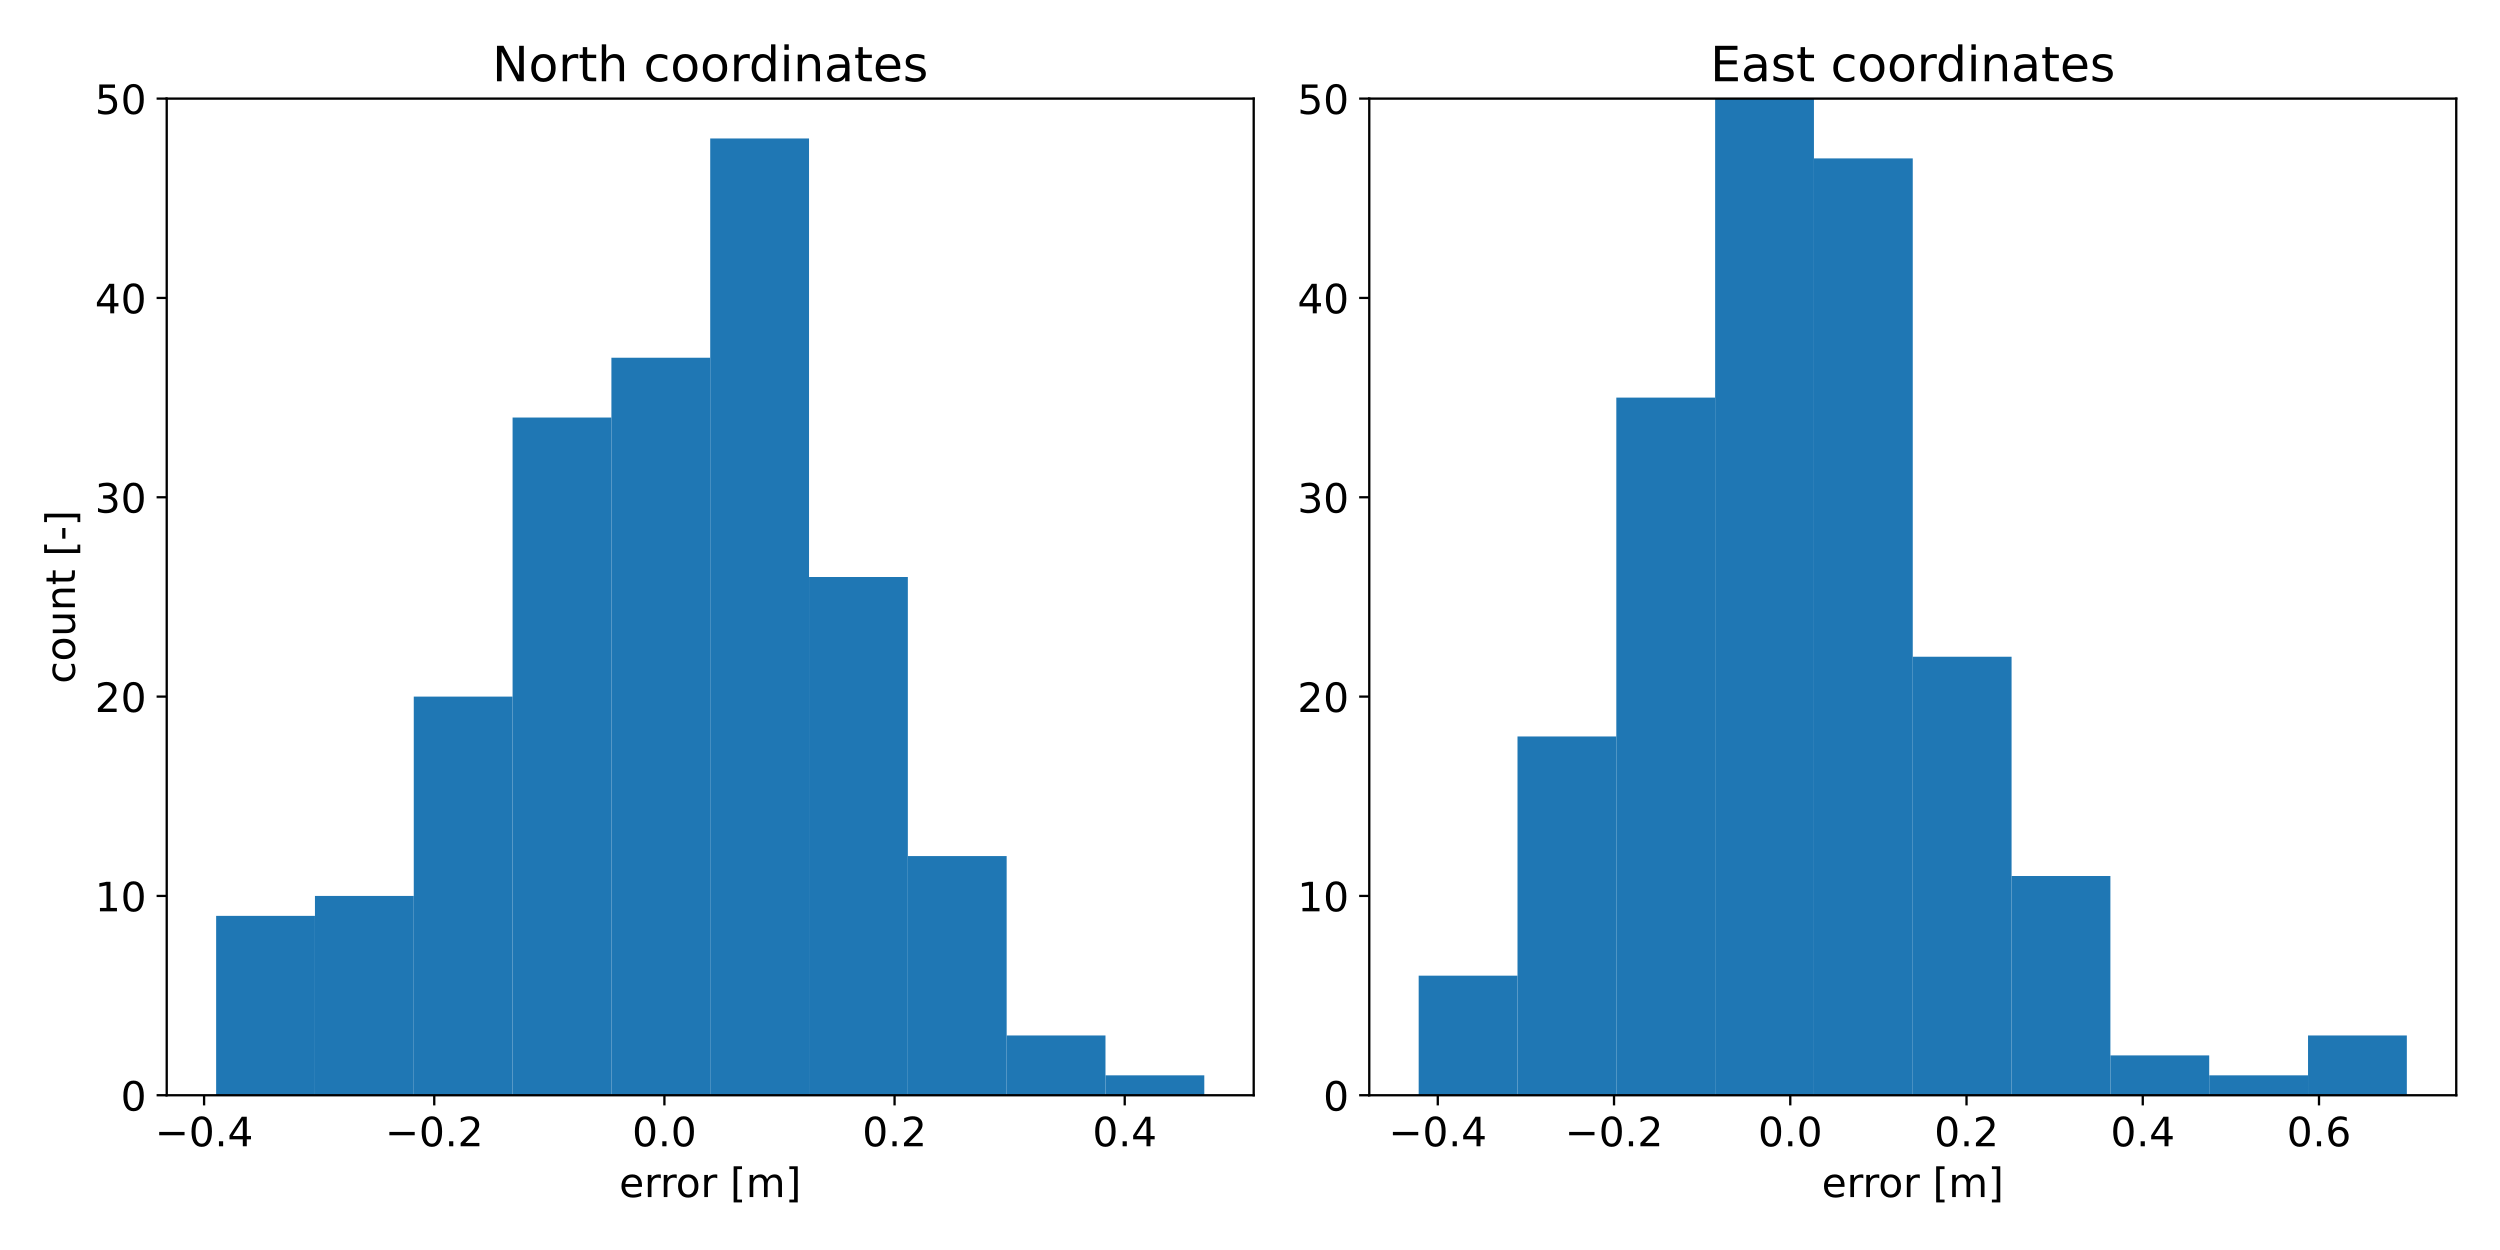
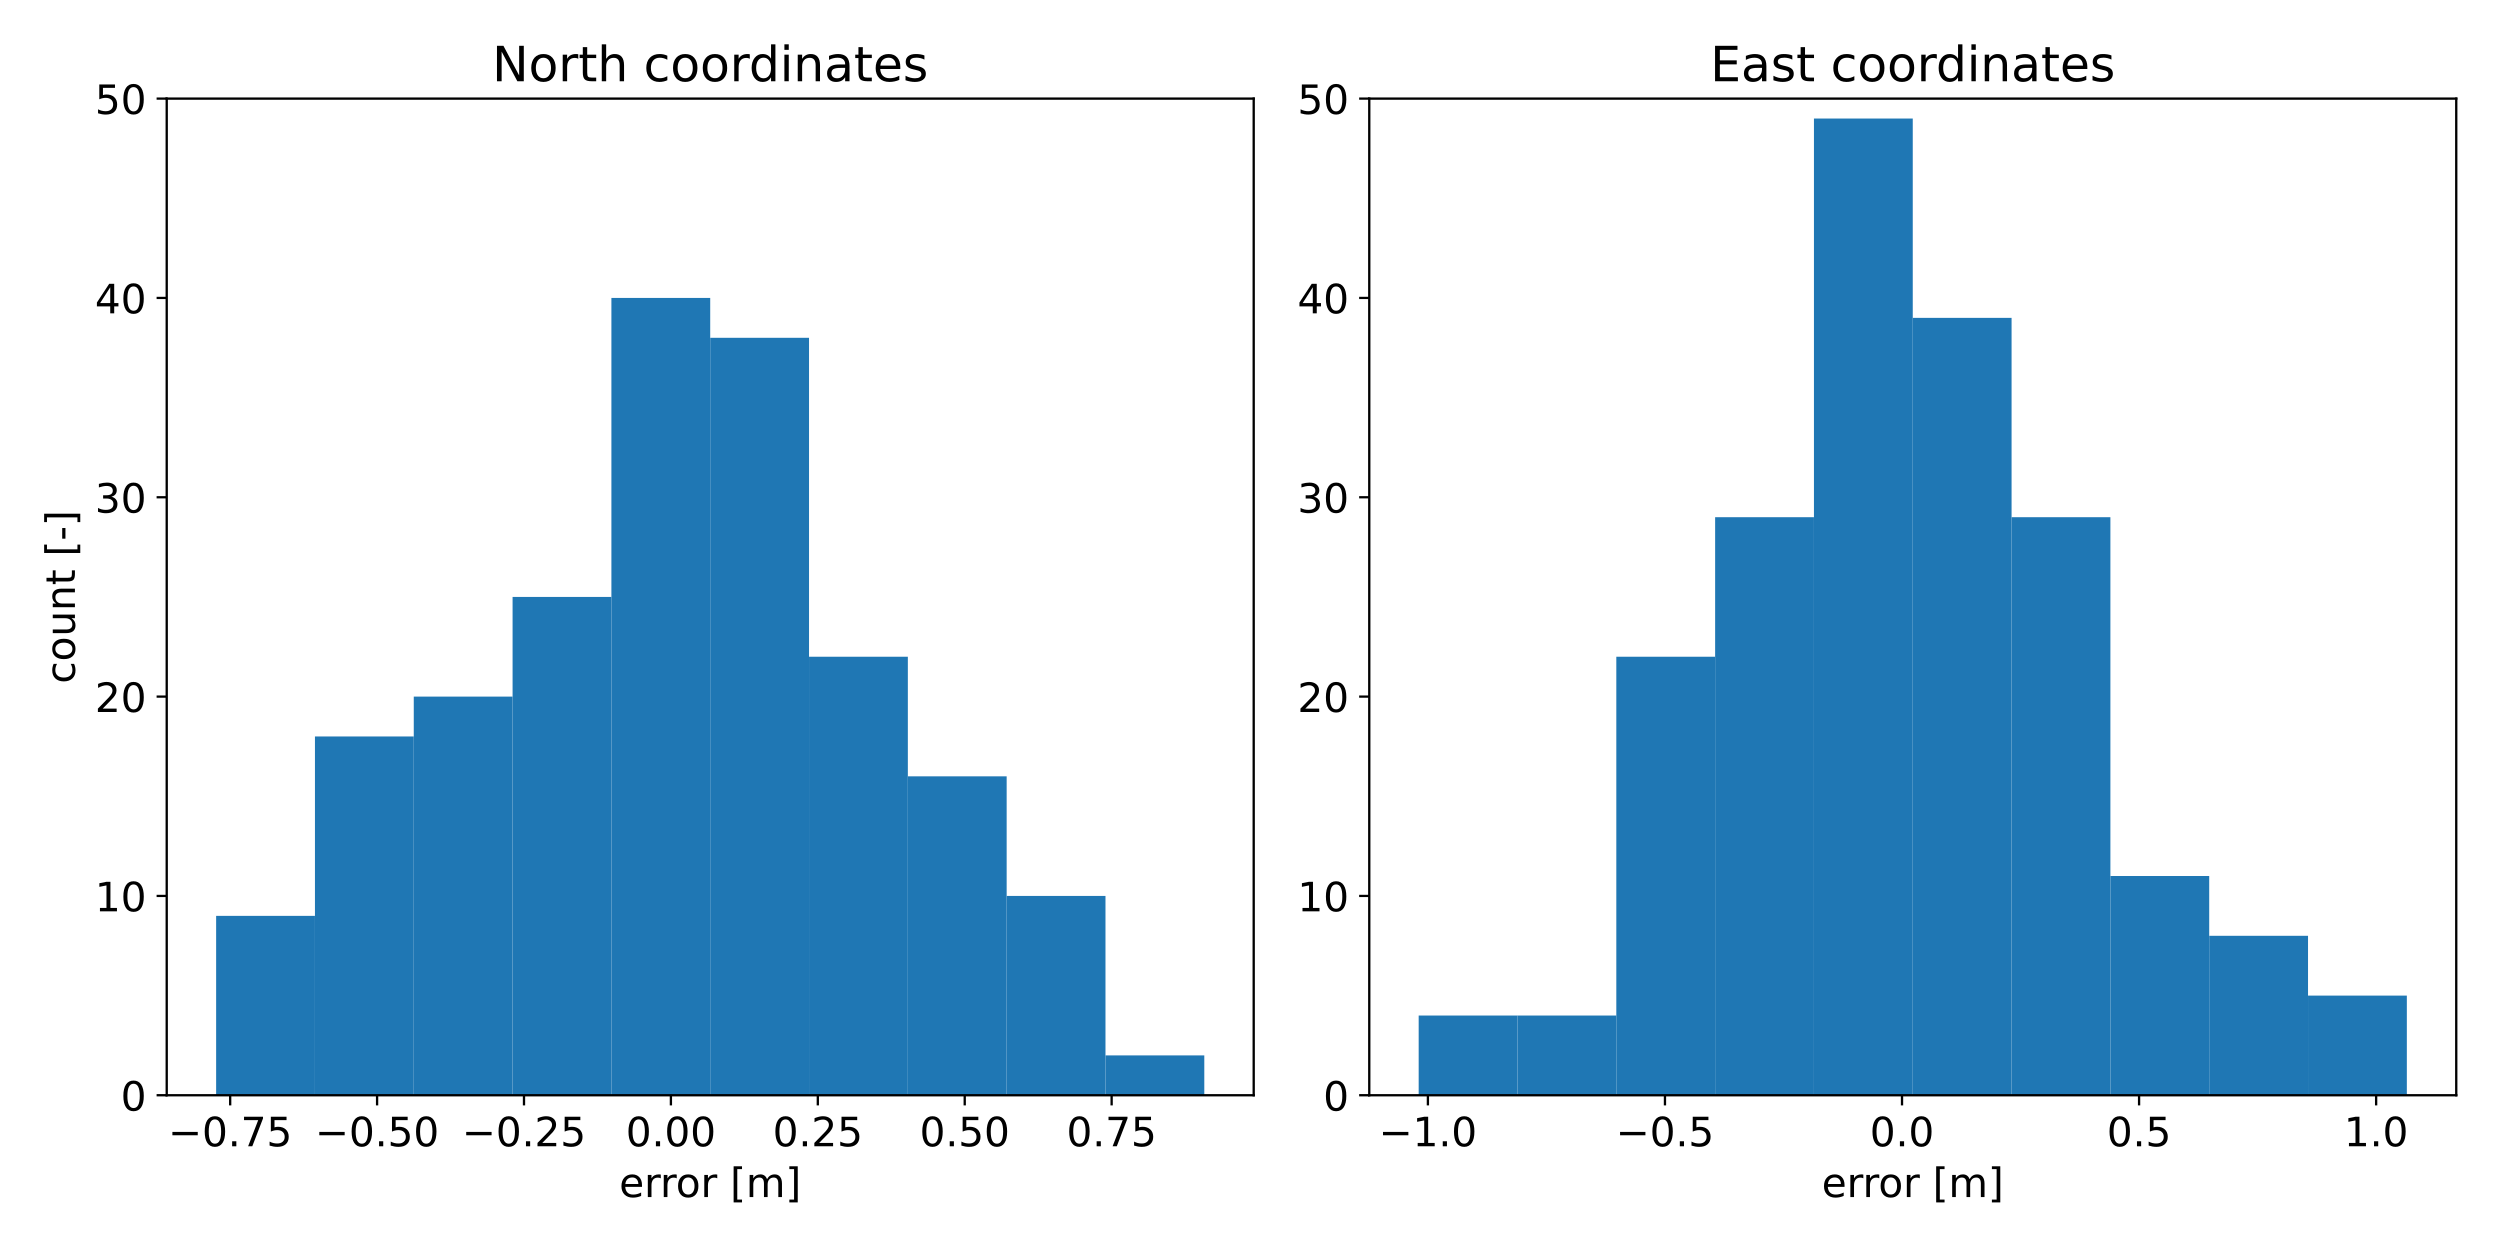
<svg xmlns="http://www.w3.org/2000/svg" xmlns:xlink="http://www.w3.org/1999/xlink" width="864pt" height="432pt" viewBox="0 0 864 432" version="1.1">
  <defs>
    <style type="text/css">*{stroke-linejoin: round; stroke-linecap: butt}</style>
  </defs>
  <g id="figure_1">
    <g id="patch_1">
      <path d="M 0 432  L 864 432  L 864 0  L 0 0  z " style="fill: #ffffff" />
    </g>
    <g id="axes_1">
      <g id="patch_2">
        <path d="M 57.62 378.52  L 433.28 378.52  L 433.28 34.08  L 57.62 34.08  z " style="fill: #ffffff" />
      </g>
      <g id="patch_3">
-         <path d="M 74.695 378.52  L 108.846 378.52  L 108.846 316.521  L 74.695 316.521  z " clip-path="url(#p08d4be225f)" style="fill: #1f77b4" />
+         <path d="M 74.695 378.52  L 108.846 378.52  L 108.846 316.521  L 74.695 316.521  z " clip-path="url(#p1fa84234ca)" style="fill: #1f77b4" />
      </g>
      <g id="patch_4">
-         <path d="M 108.846 378.52  L 142.997 378.52  L 142.997 309.632  L 108.846 309.632  z " clip-path="url(#p08d4be225f)" style="fill: #1f77b4" />
+         <path d="M 108.846 378.52  L 142.997 378.52  L 142.997 254.522  L 108.846 254.522  z " clip-path="url(#p1fa84234ca)" style="fill: #1f77b4" />
      </g>
      <g id="patch_5">
-         <path d="M 142.997 378.52  L 177.148 378.52  L 177.148 240.744  L 142.997 240.744  z " clip-path="url(#p08d4be225f)" style="fill: #1f77b4" />
+         <path d="M 142.997 378.52  L 177.148 378.52  L 177.148 240.744  L 142.997 240.744  z " clip-path="url(#p1fa84234ca)" style="fill: #1f77b4" />
      </g>
      <g id="patch_6">
-         <path d="M 177.148 378.52  L 211.299 378.52  L 211.299 144.301  L 177.148 144.301  z " clip-path="url(#p08d4be225f)" style="fill: #1f77b4" />
+         <path d="M 177.148 378.52  L 211.299 378.52  L 211.299 206.3  L 177.148 206.3  z " clip-path="url(#p1fa84234ca)" style="fill: #1f77b4" />
      </g>
      <g id="patch_7">
-         <path d="M 211.299 378.52  L 245.45 378.52  L 245.45 123.634  L 211.299 123.634  z " clip-path="url(#p08d4be225f)" style="fill: #1f77b4" />
+         <path d="M 211.299 378.52  L 245.45 378.52  L 245.45 102.968  L 211.299 102.968  z " clip-path="url(#p1fa84234ca)" style="fill: #1f77b4" />
      </g>
      <g id="patch_8">
-         <path d="M 245.45 378.52  L 279.601 378.52  L 279.601 47.858  L 245.45 47.858  z " clip-path="url(#p08d4be225f)" style="fill: #1f77b4" />
+         <path d="M 245.45 378.52  L 279.601 378.52  L 279.601 116.746  L 245.45 116.746  z " clip-path="url(#p1fa84234ca)" style="fill: #1f77b4" />
      </g>
      <g id="patch_9">
-         <path d="M 279.601 378.52  L 313.752 378.52  L 313.752 199.411  L 279.601 199.411  z " clip-path="url(#p08d4be225f)" style="fill: #1f77b4" />
+         <path d="M 279.601 378.52  L 313.752 378.52  L 313.752 226.966  L 279.601 226.966  z " clip-path="url(#p1fa84234ca)" style="fill: #1f77b4" />
      </g>
      <g id="patch_10">
-         <path d="M 313.752 378.52  L 347.903 378.52  L 347.903 295.854  L 313.752 295.854  z " clip-path="url(#p08d4be225f)" style="fill: #1f77b4" />
+         <path d="M 313.752 378.52  L 347.903 378.52  L 347.903 268.299  L 313.752 268.299  z " clip-path="url(#p1fa84234ca)" style="fill: #1f77b4" />
      </g>
      <g id="patch_11">
-         <path d="M 347.903 378.52  L 382.054 378.52  L 382.054 357.854  L 347.903 357.854  z " clip-path="url(#p08d4be225f)" style="fill: #1f77b4" />
+         <path d="M 347.903 378.52  L 382.054 378.52  L 382.054 309.632  L 347.903 309.632  z " clip-path="url(#p1fa84234ca)" style="fill: #1f77b4" />
      </g>
      <g id="patch_12">
-         <path d="M 382.054 378.52  L 416.205 378.52  L 416.205 371.631  L 382.054 371.631  z " clip-path="url(#p08d4be225f)" style="fill: #1f77b4" />
+         <path d="M 382.054 378.52  L 416.205 378.52  L 416.205 364.742  L 382.054 364.742  z " clip-path="url(#p1fa84234ca)" style="fill: #1f77b4" />
      </g>
      <g id="matplotlib.axis_1">
        <g id="xtick_1">
          <g id="line2d_1">
            <defs>
-               <path id="m70a1bba6d9" d="M 0 0  L 0 3.5  " style="stroke: #000000; stroke-width: 0.8" />
+               <path id="m1dfc6619f4" d="M 0 0  L 0 3.5  " style="stroke: #000000; stroke-width: 0.8" />
            </defs>
            <g>
-               <use xlink:href="#m70a1bba6d9" x="70.533" y="378.52" style="stroke: #000000; stroke-width: 0.8" />
+               <use xlink:href="#m1dfc6619f4" x="79.549" y="378.52" style="stroke: #000000; stroke-width: 0.8" />
            </g>
          </g>
          <g id="text_1">
-             <g transform="translate(53.53486 396.1578) scale(0.14 -0.14)">
+             <g transform="translate(58.0972 396.1578) scale(0.14 -0.14)">
              <defs>
                <path id="DejaVuSans-2212" d="M 678 2272  L 4684 2272  L 4684 1741  L 678 1741  L 678 2272  z " transform="scale(0.015625)" />
                <path id="DejaVuSans-30" d="M 2034 4250  Q 1547 4250 1301 3770  Q 1056 3291 1056 2328  Q 1056 1369 1301 889  Q 1547 409 2034 409  Q 2525 409 2770 889  Q 3016 1369 3016 2328  Q 3016 3291 2770 3770  Q 2525 4250 2034 4250  z M 2034 4750  Q 2819 4750 3233 4129  Q 3647 3509 3647 2328  Q 3647 1150 3233 529  Q 2819 -91 2034 -91  Q 1250 -91 836 529  Q 422 1150 422 2328  Q 422 3509 836 4129  Q 1250 4750 2034 4750  z " transform="scale(0.015625)" />
                <path id="DejaVuSans-2e" d="M 684 794  L 1344 794  L 1344 0  L 684 0  L 684 794  z " transform="scale(0.015625)" />
-                 <path id="DejaVuSans-34" d="M 2419 4116  L 825 1625  L 2419 1625  L 2419 4116  z M 2253 4666  L 3047 4666  L 3047 1625  L 3713 1625  L 3713 1100  L 3047 1100  L 3047 0  L 2419 0  L 2419 1100  L 313 1100  L 313 1709  L 2253 4666  z " transform="scale(0.015625)" />
+                 <path id="DejaVuSans-37" d="M 525 4666  L 3525 4666  L 3525 4397  L 1831 0  L 1172 0  L 2766 4134  L 525 4134  L 525 4666  z " transform="scale(0.015625)" />
+                 <path id="DejaVuSans-35" d="M 691 4666  L 3169 4666  L 3169 4134  L 1269 4134  L 1269 2991  Q 1406 3038 1543 3061  Q 1681 3084 1819 3084  Q 2600 3084 3056 2656  Q 3513 2228 3513 1497  Q 3513 744 3044 326  Q 2575 -91 1722 -91  Q 1428 -91 1123 -41  Q 819 9 494 109  L 494 744  Q 775 591 1075 516  Q 1375 441 1709 441  Q 2250 441 2565 725  Q 2881 1009 2881 1497  Q 2881 1984 2565 2268  Q 2250 2553 1709 2553  Q 1456 2553 1204 2497  Q 953 2441 691 2322  L 691 4666  z " transform="scale(0.015625)" />
              </defs>
              <use xlink:href="#DejaVuSans-2212" />
              <use xlink:href="#DejaVuSans-30" x="83.789" />
              <use xlink:href="#DejaVuSans-2e" x="147.412" />
-               <use xlink:href="#DejaVuSans-34" x="179.199" />
+               <use xlink:href="#DejaVuSans-37" x="179.199" />
+               <use xlink:href="#DejaVuSans-35" x="242.822" />
            </g>
          </g>
        </g>
        <g id="xtick_2">
          <g id="line2d_2">
            <g>
-               <use xlink:href="#m70a1bba6d9" x="150.076" y="378.52" style="stroke: #000000; stroke-width: 0.8" />
+               <use xlink:href="#m1dfc6619f4" x="130.321" y="378.52" style="stroke: #000000; stroke-width: 0.8" />
            </g>
          </g>
          <g id="text_2">
-             <g transform="translate(133.0781 396.1578) scale(0.14 -0.14)">
+             <g transform="translate(108.8692 396.1578) scale(0.14 -0.14)">
+               <use xlink:href="#DejaVuSans-2212" />
+               <use xlink:href="#DejaVuSans-30" x="83.789" />
+               <use xlink:href="#DejaVuSans-2e" x="147.412" />
+               <use xlink:href="#DejaVuSans-35" x="179.199" />
+               <use xlink:href="#DejaVuSans-30" x="242.822" />
+             </g>
+           </g>
+         </g>
+         <g id="xtick_3">
+           <g id="line2d_3">
+             <g>
+               <use xlink:href="#m1dfc6619f4" x="181.093" y="378.52" style="stroke: #000000; stroke-width: 0.8" />
+             </g>
+           </g>
+           <g id="text_3">
+             <g transform="translate(159.6413 396.1578) scale(0.14 -0.14)">
              <defs>
                <path id="DejaVuSans-32" d="M 1228 531  L 3431 531  L 3431 0  L 469 0  L 469 531  Q 828 903 1448 1529  Q 2069 2156 2228 2338  Q 2531 2678 2651 2914  Q 2772 3150 2772 3378  Q 2772 3750 2511 3984  Q 2250 4219 1831 4219  Q 1534 4219 1204 4116  Q 875 4013 500 3803  L 500 4441  Q 881 4594 1212 4672  Q 1544 4750 1819 4750  Q 2544 4750 2975 4387  Q 3406 4025 3406 3419  Q 3406 3131 3298 2873  Q 3191 2616 2906 2266  Q 2828 2175 2409 1742  Q 1991 1309 1228 531  z " transform="scale(0.015625)" />
              </defs>
              <use xlink:href="#DejaVuSans-2212" />
              <use xlink:href="#DejaVuSans-30" x="83.789" />
              <use xlink:href="#DejaVuSans-2e" x="147.412" />
              <use xlink:href="#DejaVuSans-32" x="179.199" />
-             </g>
-           </g>
-         </g>
-         <g id="xtick_3">
-           <g id="line2d_3">
-             <g>
-               <use xlink:href="#m70a1bba6d9" x="229.619" y="378.52" style="stroke: #000000; stroke-width: 0.8" />
-             </g>
-           </g>
-           <g id="text_3">
-             <g transform="translate(218.4871 396.1578) scale(0.14 -0.14)">
-               <use xlink:href="#DejaVuSans-30" />
-               <use xlink:href="#DejaVuSans-2e" x="63.623" />
-               <use xlink:href="#DejaVuSans-30" x="95.41" />
+               <use xlink:href="#DejaVuSans-35" x="242.822" />
            </g>
          </g>
        </g>
        <g id="xtick_4">
          <g id="line2d_4">
            <g>
-               <use xlink:href="#m70a1bba6d9" x="309.162" y="378.52" style="stroke: #000000; stroke-width: 0.8" />
+               <use xlink:href="#m1dfc6619f4" x="231.865" y="378.52" style="stroke: #000000; stroke-width: 0.8" />
            </g>
          </g>
          <g id="text_4">
-             <g transform="translate(298.0303 396.1578) scale(0.14 -0.14)">
-               <use xlink:href="#DejaVuSans-30" />
-               <use xlink:href="#DejaVuSans-2e" x="63.623" />
-               <use xlink:href="#DejaVuSans-32" x="95.41" />
+             <g transform="translate(216.2791 396.1578) scale(0.14 -0.14)">
+               <use xlink:href="#DejaVuSans-30" />
+               <use xlink:href="#DejaVuSans-2e" x="63.623" />
+               <use xlink:href="#DejaVuSans-30" x="95.41" />
+               <use xlink:href="#DejaVuSans-30" x="159.033" />
            </g>
          </g>
        </g>
        <g id="xtick_5">
          <g id="line2d_5">
            <g>
-               <use xlink:href="#m70a1bba6d9" x="388.706" y="378.52" style="stroke: #000000; stroke-width: 0.8" />
+               <use xlink:href="#m1dfc6619f4" x="282.637" y="378.52" style="stroke: #000000; stroke-width: 0.8" />
            </g>
          </g>
          <g id="text_5">
-             <g transform="translate(377.5735 396.1578) scale(0.14 -0.14)">
-               <use xlink:href="#DejaVuSans-30" />
-               <use xlink:href="#DejaVuSans-2e" x="63.623" />
-               <use xlink:href="#DejaVuSans-34" x="95.41" />
-             </g>
-           </g>
-         </g>
-         <g id="text_6">
+             <g transform="translate(267.0511 396.1578) scale(0.14 -0.14)">
+               <use xlink:href="#DejaVuSans-30" />
+               <use xlink:href="#DejaVuSans-2e" x="63.623" />
+               <use xlink:href="#DejaVuSans-32" x="95.41" />
+               <use xlink:href="#DejaVuSans-35" x="159.033" />
+             </g>
+           </g>
+         </g>
+         <g id="xtick_6">
+           <g id="line2d_6">
+             <g>
+               <use xlink:href="#m1dfc6619f4" x="333.409" y="378.52" style="stroke: #000000; stroke-width: 0.8" />
+             </g>
+           </g>
+           <g id="text_6">
+             <g transform="translate(317.8232 396.1578) scale(0.14 -0.14)">
+               <use xlink:href="#DejaVuSans-30" />
+               <use xlink:href="#DejaVuSans-2e" x="63.623" />
+               <use xlink:href="#DejaVuSans-35" x="95.41" />
+               <use xlink:href="#DejaVuSans-30" x="159.033" />
+             </g>
+           </g>
+         </g>
+         <g id="xtick_7">
+           <g id="line2d_7">
+             <g>
+               <use xlink:href="#m1dfc6619f4" x="384.181" y="378.52" style="stroke: #000000; stroke-width: 0.8" />
+             </g>
+           </g>
+           <g id="text_7">
+             <g transform="translate(368.5952 396.1578) scale(0.14 -0.14)">
+               <use xlink:href="#DejaVuSans-30" />
+               <use xlink:href="#DejaVuSans-2e" x="63.623" />
+               <use xlink:href="#DejaVuSans-37" x="95.41" />
+               <use xlink:href="#DejaVuSans-35" x="159.033" />
+             </g>
+           </g>
+         </g>
+         <g id="text_8">
          <g transform="translate(214.0014 413.7072) scale(0.14 -0.14)">
            <defs>
              <path id="DejaVuSans-65" d="M 3597 1894  L 3597 1613  L 953 1613  Q 991 1019 1311 708  Q 1631 397 2203 397  Q 2534 397 2845 478  Q 3156 559 3463 722  L 3463 178  Q 3153 47 2828 -22  Q 2503 -91 2169 -91  Q 1331 -91 842 396  Q 353 884 353 1716  Q 353 2575 817 3079  Q 1281 3584 2069 3584  Q 2775 3584 3186 3129  Q 3597 2675 3597 1894  z M 3022 2063  Q 3016 2534 2758 2815  Q 2500 3097 2075 3097  Q 1594 3097 1305 2825  Q 1016 2553 972 2059  L 3022 2063  z " transform="scale(0.015625)" />
              <path id="DejaVuSans-72" d="M 2631 2963  Q 2534 3019 2420 3045  Q 2306 3072 2169 3072  Q 1681 3072 1420 2755  Q 1159 2438 1159 1844  L 1159 0  L 581 0  L 581 3500  L 1159 3500  L 1159 2956  Q 1341 3275 1631 3429  Q 1922 3584 2338 3584  Q 2397 3584 2469 3576  Q 2541 3569 2628 3553  L 2631 2963  z " transform="scale(0.015625)" />
              <path id="DejaVuSans-6f" d="M 1959 3097  Q 1497 3097 1228 2736  Q 959 2375 959 1747  Q 959 1119 1226 758  Q 1494 397 1959 397  Q 2419 397 2687 759  Q 2956 1122 2956 1747  Q 2956 2369 2687 2733  Q 2419 3097 1959 3097  z M 1959 3584  Q 2709 3584 3137 3096  Q 3566 2609 3566 1747  Q 3566 888 3137 398  Q 2709 -91 1959 -91  Q 1206 -91 779 398  Q 353 888 353 1747  Q 353 2609 779 3096  Q 1206 3584 1959 3584  z " transform="scale(0.015625)" />
              <path id="DejaVuSans-20" transform="scale(0.015625)" />
              <path id="DejaVuSans-5b" d="M 550 4863  L 1875 4863  L 1875 4416  L 1125 4416  L 1125 -397  L 1875 -397  L 1875 -844  L 550 -844  L 550 4863  z " transform="scale(0.015625)" />
              <path id="DejaVuSans-6d" d="M 3328 2828  Q 3544 3216 3844 3400  Q 4144 3584 4550 3584  Q 5097 3584 5394 3201  Q 5691 2819 5691 2113  L 5691 0  L 5113 0  L 5113 2094  Q 5113 2597 4934 2840  Q 4756 3084 4391 3084  Q 3944 3084 3684 2787  Q 3425 2491 3425 1978  L 3425 0  L 2847 0  L 2847 2094  Q 2847 2600 2669 2842  Q 2491 3084 2119 3084  Q 1678 3084 1418 2786  Q 1159 2488 1159 1978  L 1159 0  L 581 0  L 581 3500  L 1159 3500  L 1159 2956  Q 1356 3278 1631 3431  Q 1906 3584 2284 3584  Q 2666 3584 2933 3390  Q 3200 3197 3328 2828  z " transform="scale(0.015625)" />
              <path id="DejaVuSans-5d" d="M 1947 4863  L 1947 -844  L 622 -844  L 622 -397  L 1369 -397  L 1369 4416  L 622 4416  L 622 4863  L 1947 4863  z " transform="scale(0.015625)" />
            </defs>
            <use xlink:href="#DejaVuSans-65" />
            <use xlink:href="#DejaVuSans-72" x="61.523" />
            <use xlink:href="#DejaVuSans-72" x="100.887" />
            <use xlink:href="#DejaVuSans-6f" x="139.75" />
            <use xlink:href="#DejaVuSans-72" x="200.932" />
            <use xlink:href="#DejaVuSans-20" x="242.045" />
            <use xlink:href="#DejaVuSans-5b" x="273.832" />
            <use xlink:href="#DejaVuSans-6d" x="312.846" />
            <use xlink:href="#DejaVuSans-5d" x="410.258" />
          </g>
        </g>
      </g>
      <g id="matplotlib.axis_2">
        <g id="ytick_1">
-           <g id="line2d_6">
+           <g id="line2d_8">
            <defs>
-               <path id="m6fa227dc9d" d="M 0 0  L -3.5 0  " style="stroke: #000000; stroke-width: 0.8" />
+               <path id="m271e6971ee" d="M 0 0  L -3.5 0  " style="stroke: #000000; stroke-width: 0.8" />
            </defs>
            <g>
-               <use xlink:href="#m6fa227dc9d" x="57.62" y="378.52" style="stroke: #000000; stroke-width: 0.8" />
-             </g>
-           </g>
-           <g id="text_7">
+               <use xlink:href="#m271e6971ee" x="57.62" y="378.52" style="stroke: #000000; stroke-width: 0.8" />
+             </g>
+           </g>
+           <g id="text_9">
            <g transform="translate(41.7125 383.8389) scale(0.14 -0.14)">
              <use xlink:href="#DejaVuSans-30" />
            </g>
          </g>
        </g>
        <g id="ytick_2">
-           <g id="line2d_7">
-             <g>
-               <use xlink:href="#m6fa227dc9d" x="57.62" y="309.632" style="stroke: #000000; stroke-width: 0.8" />
-             </g>
-           </g>
-           <g id="text_8">
+           <g id="line2d_9">
+             <g>
+               <use xlink:href="#m271e6971ee" x="57.62" y="309.632" style="stroke: #000000; stroke-width: 0.8" />
+             </g>
+           </g>
+           <g id="text_10">
            <g transform="translate(32.805 314.9509) scale(0.14 -0.14)">
              <defs>
                <path id="DejaVuSans-31" d="M 794 531  L 1825 531  L 1825 4091  L 703 3866  L 703 4441  L 1819 4666  L 2450 4666  L 2450 531  L 3481 531  L 3481 0  L 794 0  L 794 531  z " transform="scale(0.015625)" />
              </defs>
              <use xlink:href="#DejaVuSans-31" />
              <use xlink:href="#DejaVuSans-30" x="63.623" />
            </g>
          </g>
        </g>
        <g id="ytick_3">
-           <g id="line2d_8">
-             <g>
-               <use xlink:href="#m6fa227dc9d" x="57.62" y="240.744" style="stroke: #000000; stroke-width: 0.8" />
-             </g>
-           </g>
-           <g id="text_9">
+           <g id="line2d_10">
+             <g>
+               <use xlink:href="#m271e6971ee" x="57.62" y="240.744" style="stroke: #000000; stroke-width: 0.8" />
+             </g>
+           </g>
+           <g id="text_11">
            <g transform="translate(32.805 246.0629) scale(0.14 -0.14)">
              <use xlink:href="#DejaVuSans-32" />
              <use xlink:href="#DejaVuSans-30" x="63.623" />
            </g>
          </g>
        </g>
        <g id="ytick_4">
-           <g id="line2d_9">
-             <g>
-               <use xlink:href="#m6fa227dc9d" x="57.62" y="171.856" style="stroke: #000000; stroke-width: 0.8" />
-             </g>
-           </g>
-           <g id="text_10">
+           <g id="line2d_11">
+             <g>
+               <use xlink:href="#m271e6971ee" x="57.62" y="171.856" style="stroke: #000000; stroke-width: 0.8" />
+             </g>
+           </g>
+           <g id="text_12">
            <g transform="translate(32.805 177.1749) scale(0.14 -0.14)">
              <defs>
                <path id="DejaVuSans-33" d="M 2597 2516  Q 3050 2419 3304 2112  Q 3559 1806 3559 1356  Q 3559 666 3084 287  Q 2609 -91 1734 -91  Q 1441 -91 1130 -33  Q 819 25 488 141  L 488 750  Q 750 597 1062 519  Q 1375 441 1716 441  Q 2309 441 2620 675  Q 2931 909 2931 1356  Q 2931 1769 2642 2001  Q 2353 2234 1838 2234  L 1294 2234  L 1294 2753  L 1863 2753  Q 2328 2753 2575 2939  Q 2822 3125 2822 3475  Q 2822 3834 2567 4026  Q 2313 4219 1838 4219  Q 1578 4219 1281 4162  Q 984 4106 628 3988  L 628 4550  Q 988 4650 1302 4700  Q 1616 4750 1894 4750  Q 2613 4750 3031 4423  Q 3450 4097 3450 3541  Q 3450 3153 3228 2886  Q 3006 2619 2597 2516  z " transform="scale(0.015625)" />
              </defs>
              <use xlink:href="#DejaVuSans-33" />
              <use xlink:href="#DejaVuSans-30" x="63.623" />
            </g>
          </g>
        </g>
        <g id="ytick_5">
-           <g id="line2d_10">
-             <g>
-               <use xlink:href="#m6fa227dc9d" x="57.62" y="102.968" style="stroke: #000000; stroke-width: 0.8" />
-             </g>
-           </g>
-           <g id="text_11">
+           <g id="line2d_12">
+             <g>
+               <use xlink:href="#m271e6971ee" x="57.62" y="102.968" style="stroke: #000000; stroke-width: 0.8" />
+             </g>
+           </g>
+           <g id="text_13">
            <g transform="translate(32.805 108.2869) scale(0.14 -0.14)">
+               <defs>
+                 <path id="DejaVuSans-34" d="M 2419 4116  L 825 1625  L 2419 1625  L 2419 4116  z M 2253 4666  L 3047 4666  L 3047 1625  L 3713 1625  L 3713 1100  L 3047 1100  L 3047 0  L 2419 0  L 2419 1100  L 313 1100  L 313 1709  L 2253 4666  z " transform="scale(0.015625)" />
+               </defs>
              <use xlink:href="#DejaVuSans-34" />
              <use xlink:href="#DejaVuSans-30" x="63.623" />
            </g>
          </g>
        </g>
        <g id="ytick_6">
-           <g id="line2d_11">
-             <g>
-               <use xlink:href="#m6fa227dc9d" x="57.62" y="34.08" style="stroke: #000000; stroke-width: 0.8" />
-             </g>
-           </g>
-           <g id="text_12">
+           <g id="line2d_13">
+             <g>
+               <use xlink:href="#m271e6971ee" x="57.62" y="34.08" style="stroke: #000000; stroke-width: 0.8" />
+             </g>
+           </g>
+           <g id="text_14">
            <g transform="translate(32.805 39.39891) scale(0.14 -0.14)">
-               <defs>
-                 <path id="DejaVuSans-35" d="M 691 4666  L 3169 4666  L 3169 4134  L 1269 4134  L 1269 2991  Q 1406 3038 1543 3061  Q 1681 3084 1819 3084  Q 2600 3084 3056 2656  Q 3513 2228 3513 1497  Q 3513 744 3044 326  Q 2575 -91 1722 -91  Q 1428 -91 1123 -41  Q 819 9 494 109  L 494 744  Q 775 591 1075 516  Q 1375 441 1709 441  Q 2250 441 2565 725  Q 2881 1009 2881 1497  Q 2881 1984 2565 2268  Q 2250 2553 1709 2553  Q 1456 2553 1204 2497  Q 953 2441 691 2322  L 691 4666  z " transform="scale(0.015625)" />
-               </defs>
              <use xlink:href="#DejaVuSans-35" />
              <use xlink:href="#DejaVuSans-30" x="63.623" />
            </g>
          </g>
        </g>
-         <g id="text_13">
+         <g id="text_15">
          <g transform="translate(25.89344 236.2611) rotate(-90) scale(0.14 -0.14)">
            <defs>
              <path id="DejaVuSans-63" d="M 3122 3366  L 3122 2828  Q 2878 2963 2633 3030  Q 2388 3097 2138 3097  Q 1578 3097 1268 2742  Q 959 2388 959 1747  Q 959 1106 1268 751  Q 1578 397 2138 397  Q 2388 397 2633 464  Q 2878 531 3122 666  L 3122 134  Q 2881 22 2623 -34  Q 2366 -91 2075 -91  Q 1284 -91 818 406  Q 353 903 353 1747  Q 353 2603 823 3093  Q 1294 3584 2113 3584  Q 2378 3584 2631 3529  Q 2884 3475 3122 3366  z " transform="scale(0.015625)" />
              <path id="DejaVuSans-75" d="M 544 1381  L 544 3500  L 1119 3500  L 1119 1403  Q 1119 906 1312 657  Q 1506 409 1894 409  Q 2359 409 2629 706  Q 2900 1003 2900 1516  L 2900 3500  L 3475 3500  L 3475 0  L 2900 0  L 2900 538  Q 2691 219 2414 64  Q 2138 -91 1772 -91  Q 1169 -91 856 284  Q 544 659 544 1381  z M 1991 3584  L 1991 3584  z " transform="scale(0.015625)" />
              <path id="DejaVuSans-6e" d="M 3513 2113  L 3513 0  L 2938 0  L 2938 2094  Q 2938 2591 2744 2837  Q 2550 3084 2163 3084  Q 1697 3084 1428 2787  Q 1159 2491 1159 1978  L 1159 0  L 581 0  L 581 3500  L 1159 3500  L 1159 2956  Q 1366 3272 1645 3428  Q 1925 3584 2291 3584  Q 2894 3584 3203 3211  Q 3513 2838 3513 2113  z " transform="scale(0.015625)" />
              <path id="DejaVuSans-74" d="M 1172 4494  L 1172 3500  L 2356 3500  L 2356 3053  L 1172 3053  L 1172 1153  Q 1172 725 1289 603  Q 1406 481 1766 481  L 2356 481  L 2356 0  L 1766 0  Q 1100 0 847 248  Q 594 497 594 1153  L 594 3053  L 172 3053  L 172 3500  L 594 3500  L 594 4494  L 1172 4494  z " transform="scale(0.015625)" />
              <path id="DejaVuSans-2d" d="M 313 2009  L 1997 2009  L 1997 1497  L 313 1497  L 313 2009  z " transform="scale(0.015625)" />
            </defs>
            <use xlink:href="#DejaVuSans-63" />
            <use xlink:href="#DejaVuSans-6f" x="54.98" />
            <use xlink:href="#DejaVuSans-75" x="116.162" />
            <use xlink:href="#DejaVuSans-6e" x="179.541" />
            <use xlink:href="#DejaVuSans-74" x="242.92" />
            <use xlink:href="#DejaVuSans-20" x="282.129" />
            <use xlink:href="#DejaVuSans-5b" x="313.916" />
            <use xlink:href="#DejaVuSans-2d" x="352.93" />
            <use xlink:href="#DejaVuSans-5d" x="389.014" />
          </g>
        </g>
      </g>
      <g id="patch_13">
        <path d="M 57.62 378.52  L 57.62 34.08  " style="fill: none; stroke: #000000; stroke-width: 0.8; stroke-linejoin: miter; stroke-linecap: square" />
      </g>
      <g id="patch_14">
        <path d="M 433.28 378.52  L 433.28 34.08  " style="fill: none; stroke: #000000; stroke-width: 0.8; stroke-linejoin: miter; stroke-linecap: square" />
      </g>
      <g id="patch_15">
        <path d="M 57.62 378.52  L 433.28 378.52  " style="fill: none; stroke: #000000; stroke-width: 0.8; stroke-linejoin: miter; stroke-linecap: square" />
      </g>
      <g id="patch_16">
        <path d="M 57.62 34.08  L 433.28 34.08  " style="fill: none; stroke: #000000; stroke-width: 0.8; stroke-linejoin: miter; stroke-linecap: square" />
      </g>
-       <g id="text_14">
+       <g id="text_16">
        <g transform="translate(170.1072 28.08) scale(0.168 -0.168)">
          <defs>
            <path id="DejaVuSans-4e" d="M 628 4666  L 1478 4666  L 3547 763  L 3547 4666  L 4159 4666  L 4159 0  L 3309 0  L 1241 3903  L 1241 0  L 628 0  L 628 4666  z " transform="scale(0.015625)" />
            <path id="DejaVuSans-68" d="M 3513 2113  L 3513 0  L 2938 0  L 2938 2094  Q 2938 2591 2744 2837  Q 2550 3084 2163 3084  Q 1697 3084 1428 2787  Q 1159 2491 1159 1978  L 1159 0  L 581 0  L 581 4863  L 1159 4863  L 1159 2956  Q 1366 3272 1645 3428  Q 1925 3584 2291 3584  Q 2894 3584 3203 3211  Q 3513 2838 3513 2113  z " transform="scale(0.015625)" />
            <path id="DejaVuSans-64" d="M 2906 2969  L 2906 4863  L 3481 4863  L 3481 0  L 2906 0  L 2906 525  Q 2725 213 2448 61  Q 2172 -91 1784 -91  Q 1150 -91 751 415  Q 353 922 353 1747  Q 353 2572 751 3078  Q 1150 3584 1784 3584  Q 2172 3584 2448 3432  Q 2725 3281 2906 2969  z M 947 1747  Q 947 1113 1208 752  Q 1469 391 1925 391  Q 2381 391 2643 752  Q 2906 1113 2906 1747  Q 2906 2381 2643 2742  Q 2381 3103 1925 3103  Q 1469 3103 1208 2742  Q 947 2381 947 1747  z " transform="scale(0.015625)" />
            <path id="DejaVuSans-69" d="M 603 3500  L 1178 3500  L 1178 0  L 603 0  L 603 3500  z M 603 4863  L 1178 4863  L 1178 4134  L 603 4134  L 603 4863  z " transform="scale(0.015625)" />
            <path id="DejaVuSans-61" d="M 2194 1759  Q 1497 1759 1228 1600  Q 959 1441 959 1056  Q 959 750 1161 570  Q 1363 391 1709 391  Q 2188 391 2477 730  Q 2766 1069 2766 1631  L 2766 1759  L 2194 1759  z M 3341 1997  L 3341 0  L 2766 0  L 2766 531  Q 2569 213 2275 61  Q 1981 -91 1556 -91  Q 1019 -91 701 211  Q 384 513 384 1019  Q 384 1609 779 1909  Q 1175 2209 1959 2209  L 2766 2209  L 2766 2266  Q 2766 2663 2505 2880  Q 2244 3097 1772 3097  Q 1472 3097 1187 3025  Q 903 2953 641 2809  L 641 3341  Q 956 3463 1253 3523  Q 1550 3584 1831 3584  Q 2591 3584 2966 3190  Q 3341 2797 3341 1997  z " transform="scale(0.015625)" />
            <path id="DejaVuSans-73" d="M 2834 3397  L 2834 2853  Q 2591 2978 2328 3040  Q 2066 3103 1784 3103  Q 1356 3103 1142 2972  Q 928 2841 928 2578  Q 928 2378 1081 2264  Q 1234 2150 1697 2047  L 1894 2003  Q 2506 1872 2764 1633  Q 3022 1394 3022 966  Q 3022 478 2636 193  Q 2250 -91 1575 -91  Q 1294 -91 989 -36  Q 684 19 347 128  L 347 722  Q 666 556 975 473  Q 1284 391 1588 391  Q 1994 391 2212 530  Q 2431 669 2431 922  Q 2431 1156 2273 1281  Q 2116 1406 1581 1522  L 1381 1569  Q 847 1681 609 1914  Q 372 2147 372 2553  Q 372 3047 722 3315  Q 1072 3584 1716 3584  Q 2034 3584 2315 3537  Q 2597 3491 2834 3397  z " transform="scale(0.015625)" />
          </defs>
          <use xlink:href="#DejaVuSans-4e" />
          <use xlink:href="#DejaVuSans-6f" x="74.805" />
          <use xlink:href="#DejaVuSans-72" x="135.986" />
          <use xlink:href="#DejaVuSans-74" x="177.1" />
          <use xlink:href="#DejaVuSans-68" x="216.309" />
          <use xlink:href="#DejaVuSans-20" x="279.688" />
          <use xlink:href="#DejaVuSans-63" x="311.475" />
          <use xlink:href="#DejaVuSans-6f" x="366.455" />
          <use xlink:href="#DejaVuSans-6f" x="427.637" />
          <use xlink:href="#DejaVuSans-72" x="488.818" />
          <use xlink:href="#DejaVuSans-64" x="528.182" />
          <use xlink:href="#DejaVuSans-69" x="591.658" />
          <use xlink:href="#DejaVuSans-6e" x="619.441" />
          <use xlink:href="#DejaVuSans-61" x="682.82" />
          <use xlink:href="#DejaVuSans-74" x="744.1" />
          <use xlink:href="#DejaVuSans-65" x="783.309" />
          <use xlink:href="#DejaVuSans-73" x="844.832" />
        </g>
      </g>
    </g>
    <g id="axes_2">
      <g id="patch_17">
        <path d="M 473.22 378.52  L 848.88 378.52  L 848.88 34.08  L 473.22 34.08  z " style="fill: #ffffff" />
      </g>
      <g id="patch_18">
-         <path d="M 490.295 378.52  L 524.446 378.52  L 524.446 337.187  L 490.295 337.187  z " clip-path="url(#pe418f8ea97)" style="fill: #1f77b4" />
+         <path d="M 490.295 378.52  L 524.446 378.52  L 524.446 350.965  L 490.295 350.965  z " clip-path="url(#p861146c8c1)" style="fill: #1f77b4" />
      </g>
      <g id="patch_19">
-         <path d="M 524.446 378.52  L 558.597 378.52  L 558.597 254.522  L 524.446 254.522  z " clip-path="url(#pe418f8ea97)" style="fill: #1f77b4" />
+         <path d="M 524.446 378.52  L 558.597 378.52  L 558.597 350.965  L 524.446 350.965  z " clip-path="url(#p861146c8c1)" style="fill: #1f77b4" />
      </g>
      <g id="patch_20">
-         <path d="M 558.597 378.52  L 592.748 378.52  L 592.748 137.412  L 558.597 137.412  z " clip-path="url(#pe418f8ea97)" style="fill: #1f77b4" />
+         <path d="M 558.597 378.52  L 592.748 378.52  L 592.748 226.966  L 558.597 226.966  z " clip-path="url(#p861146c8c1)" style="fill: #1f77b4" />
      </g>
      <g id="patch_21">
-         <path d="M 592.748 378.52  L 626.899 378.52  L 626.899 -0.364  L 592.748 -0.364  z " clip-path="url(#pe418f8ea97)" style="fill: #1f77b4" />
+         <path d="M 592.748 378.52  L 626.899 378.52  L 626.899 178.745  L 592.748 178.745  z " clip-path="url(#p861146c8c1)" style="fill: #1f77b4" />
      </g>
      <g id="patch_22">
-         <path d="M 626.899 378.52  L 661.05 378.52  L 661.05 54.746  L 626.899 54.746  z " clip-path="url(#pe418f8ea97)" style="fill: #1f77b4" />
+         <path d="M 626.899 378.52  L 661.05 378.52  L 661.05 40.969  L 626.899 40.969  z " clip-path="url(#p861146c8c1)" style="fill: #1f77b4" />
      </g>
      <g id="patch_23">
-         <path d="M 661.05 378.52  L 695.201 378.52  L 695.201 226.966  L 661.05 226.966  z " clip-path="url(#pe418f8ea97)" style="fill: #1f77b4" />
+         <path d="M 661.05 378.52  L 695.201 378.52  L 695.201 109.857  L 661.05 109.857  z " clip-path="url(#p861146c8c1)" style="fill: #1f77b4" />
      </g>
      <g id="patch_24">
-         <path d="M 695.201 378.52  L 729.352 378.52  L 729.352 302.743  L 695.201 302.743  z " clip-path="url(#pe418f8ea97)" style="fill: #1f77b4" />
+         <path d="M 695.201 378.52  L 729.352 378.52  L 729.352 178.745  L 695.201 178.745  z " clip-path="url(#p861146c8c1)" style="fill: #1f77b4" />
      </g>
      <g id="patch_25">
-         <path d="M 729.352 378.52  L 763.503 378.52  L 763.503 364.742  L 729.352 364.742  z " clip-path="url(#pe418f8ea97)" style="fill: #1f77b4" />
+         <path d="M 729.352 378.52  L 763.503 378.52  L 763.503 302.743  L 729.352 302.743  z " clip-path="url(#p861146c8c1)" style="fill: #1f77b4" />
      </g>
      <g id="patch_26">
-         <path d="M 763.503 378.52  L 797.654 378.52  L 797.654 371.631  L 763.503 371.631  z " clip-path="url(#pe418f8ea97)" style="fill: #1f77b4" />
+         <path d="M 763.503 378.52  L 797.654 378.52  L 797.654 323.41  L 763.503 323.41  z " clip-path="url(#p861146c8c1)" style="fill: #1f77b4" />
      </g>
      <g id="patch_27">
-         <path d="M 797.654 378.52  L 831.805 378.52  L 831.805 357.854  L 797.654 357.854  z " clip-path="url(#pe418f8ea97)" style="fill: #1f77b4" />
+         <path d="M 797.654 378.52  L 831.805 378.52  L 831.805 344.076  L 797.654 344.076  z " clip-path="url(#p861146c8c1)" style="fill: #1f77b4" />
      </g>
      <g id="matplotlib.axis_3">
-         <g id="xtick_6">
-           <g id="line2d_12">
-             <g>
-               <use xlink:href="#m70a1bba6d9" x="496.899" y="378.52" style="stroke: #000000; stroke-width: 0.8" />
-             </g>
-           </g>
-           <g id="text_15">
-             <g transform="translate(479.9006 396.1578) scale(0.14 -0.14)">
+         <g id="xtick_8">
+           <g id="line2d_14">
+             <g>
+               <use xlink:href="#m1dfc6619f4" x="493.482" y="378.52" style="stroke: #000000; stroke-width: 0.8" />
+             </g>
+           </g>
+           <g id="text_17">
+             <g transform="translate(476.484 396.1578) scale(0.14 -0.14)">
+               <use xlink:href="#DejaVuSans-2212" />
+               <use xlink:href="#DejaVuSans-31" x="83.789" />
+               <use xlink:href="#DejaVuSans-2e" x="147.412" />
+               <use xlink:href="#DejaVuSans-30" x="179.199" />
+             </g>
+           </g>
+         </g>
+         <g id="xtick_9">
+           <g id="line2d_15">
+             <g>
+               <use xlink:href="#m1dfc6619f4" x="575.41" y="378.52" style="stroke: #000000; stroke-width: 0.8" />
+             </g>
+           </g>
+           <g id="text_18">
+             <g transform="translate(558.4118 396.1578) scale(0.14 -0.14)">
              <use xlink:href="#DejaVuSans-2212" />
              <use xlink:href="#DejaVuSans-30" x="83.789" />
              <use xlink:href="#DejaVuSans-2e" x="147.412" />
-               <use xlink:href="#DejaVuSans-34" x="179.199" />
-             </g>
-           </g>
-         </g>
-         <g id="xtick_7">
-           <g id="line2d_13">
-             <g>
-               <use xlink:href="#m70a1bba6d9" x="557.808" y="378.52" style="stroke: #000000; stroke-width: 0.8" />
-             </g>
-           </g>
-           <g id="text_16">
-             <g transform="translate(540.8105 396.1578) scale(0.14 -0.14)">
-               <use xlink:href="#DejaVuSans-2212" />
-               <use xlink:href="#DejaVuSans-30" x="83.789" />
-               <use xlink:href="#DejaVuSans-2e" x="147.412" />
-               <use xlink:href="#DejaVuSans-32" x="179.199" />
-             </g>
-           </g>
-         </g>
-         <g id="xtick_8">
-           <g id="line2d_14">
-             <g>
-               <use xlink:href="#m70a1bba6d9" x="618.718" y="378.52" style="stroke: #000000; stroke-width: 0.8" />
-             </g>
-           </g>
-           <g id="text_17">
-             <g transform="translate(607.5861 396.1578) scale(0.14 -0.14)">
-               <use xlink:href="#DejaVuSans-30" />
-               <use xlink:href="#DejaVuSans-2e" x="63.623" />
-               <use xlink:href="#DejaVuSans-30" x="95.41" />
-             </g>
-           </g>
-         </g>
-         <g id="xtick_9">
-           <g id="line2d_15">
-             <g>
-               <use xlink:href="#m70a1bba6d9" x="679.628" y="378.52" style="stroke: #000000; stroke-width: 0.8" />
-             </g>
-           </g>
-           <g id="text_18">
-             <g transform="translate(668.4959 396.1578) scale(0.14 -0.14)">
-               <use xlink:href="#DejaVuSans-30" />
-               <use xlink:href="#DejaVuSans-2e" x="63.623" />
-               <use xlink:href="#DejaVuSans-32" x="95.41" />
+               <use xlink:href="#DejaVuSans-35" x="179.199" />
            </g>
          </g>
        </g>
        <g id="xtick_10">
          <g id="line2d_16">
            <g>
-               <use xlink:href="#m70a1bba6d9" x="740.538" y="378.52" style="stroke: #000000; stroke-width: 0.8" />
+               <use xlink:href="#m1dfc6619f4" x="657.338" y="378.52" style="stroke: #000000; stroke-width: 0.8" />
            </g>
          </g>
          <g id="text_19">
-             <g transform="translate(729.4058 396.1578) scale(0.14 -0.14)">
-               <use xlink:href="#DejaVuSans-30" />
-               <use xlink:href="#DejaVuSans-2e" x="63.623" />
-               <use xlink:href="#DejaVuSans-34" x="95.41" />
+             <g transform="translate(646.2055 396.1578) scale(0.14 -0.14)">
+               <use xlink:href="#DejaVuSans-30" />
+               <use xlink:href="#DejaVuSans-2e" x="63.623" />
+               <use xlink:href="#DejaVuSans-30" x="95.41" />
            </g>
          </g>
        </g>
        <g id="xtick_11">
          <g id="line2d_17">
            <g>
-               <use xlink:href="#m70a1bba6d9" x="801.448" y="378.52" style="stroke: #000000; stroke-width: 0.8" />
+               <use xlink:href="#m1dfc6619f4" x="739.265" y="378.52" style="stroke: #000000; stroke-width: 0.8" />
            </g>
          </g>
          <g id="text_20">
-             <g transform="translate(790.3156 396.1578) scale(0.14 -0.14)">
-               <defs>
-                 <path id="DejaVuSans-36" d="M 2113 2584  Q 1688 2584 1439 2293  Q 1191 2003 1191 1497  Q 1191 994 1439 701  Q 1688 409 2113 409  Q 2538 409 2786 701  Q 3034 994 3034 1497  Q 3034 2003 2786 2293  Q 2538 2584 2113 2584  z M 3366 4563  L 3366 3988  Q 3128 4100 2886 4159  Q 2644 4219 2406 4219  Q 1781 4219 1451 3797  Q 1122 3375 1075 2522  Q 1259 2794 1537 2939  Q 1816 3084 2150 3084  Q 2853 3084 3261 2657  Q 3669 2231 3669 1497  Q 3669 778 3244 343  Q 2819 -91 2113 -91  Q 1303 -91 875 529  Q 447 1150 447 2328  Q 447 3434 972 4092  Q 1497 4750 2381 4750  Q 2619 4750 2861 4703  Q 3103 4656 3366 4563  z " transform="scale(0.015625)" />
-               </defs>
-               <use xlink:href="#DejaVuSans-30" />
-               <use xlink:href="#DejaVuSans-2e" x="63.623" />
-               <use xlink:href="#DejaVuSans-36" x="95.41" />
-             </g>
-           </g>
-         </g>
-         <g id="text_21">
+             <g transform="translate(728.1333 396.1578) scale(0.14 -0.14)">
+               <use xlink:href="#DejaVuSans-30" />
+               <use xlink:href="#DejaVuSans-2e" x="63.623" />
+               <use xlink:href="#DejaVuSans-35" x="95.41" />
+             </g>
+           </g>
+         </g>
+         <g id="xtick_12">
+           <g id="line2d_18">
+             <g>
+               <use xlink:href="#m1dfc6619f4" x="821.193" y="378.52" style="stroke: #000000; stroke-width: 0.8" />
+             </g>
+           </g>
+           <g id="text_21">
+             <g transform="translate(810.0611 396.1578) scale(0.14 -0.14)">
+               <use xlink:href="#DejaVuSans-31" />
+               <use xlink:href="#DejaVuSans-2e" x="63.623" />
+               <use xlink:href="#DejaVuSans-30" x="95.41" />
+             </g>
+           </g>
+         </g>
+         <g id="text_22">
          <g transform="translate(629.6014 413.7072) scale(0.14 -0.14)">
            <use xlink:href="#DejaVuSans-65" />
            <use xlink:href="#DejaVuSans-72" x="61.523" />
            <use xlink:href="#DejaVuSans-72" x="100.887" />
            <use xlink:href="#DejaVuSans-6f" x="139.75" />
            <use xlink:href="#DejaVuSans-72" x="200.932" />
            <use xlink:href="#DejaVuSans-20" x="242.045" />
            <use xlink:href="#DejaVuSans-5b" x="273.832" />
            <use xlink:href="#DejaVuSans-6d" x="312.846" />
            <use xlink:href="#DejaVuSans-5d" x="410.258" />
          </g>
        </g>
      </g>
      <g id="matplotlib.axis_4">
        <g id="ytick_7">
-           <g id="line2d_18">
-             <g>
-               <use xlink:href="#m6fa227dc9d" x="473.22" y="378.52" style="stroke: #000000; stroke-width: 0.8" />
-             </g>
-           </g>
-           <g id="text_22">
+           <g id="line2d_19">
+             <g>
+               <use xlink:href="#m271e6971ee" x="473.22" y="378.52" style="stroke: #000000; stroke-width: 0.8" />
+             </g>
+           </g>
+           <g id="text_23">
            <g transform="translate(457.3125 383.8389) scale(0.14 -0.14)">
              <use xlink:href="#DejaVuSans-30" />
            </g>
          </g>
        </g>
        <g id="ytick_8">
-           <g id="line2d_19">
-             <g>
-               <use xlink:href="#m6fa227dc9d" x="473.22" y="309.632" style="stroke: #000000; stroke-width: 0.8" />
-             </g>
-           </g>
-           <g id="text_23">
+           <g id="line2d_20">
+             <g>
+               <use xlink:href="#m271e6971ee" x="473.22" y="309.632" style="stroke: #000000; stroke-width: 0.8" />
+             </g>
+           </g>
+           <g id="text_24">
            <g transform="translate(448.405 314.9509) scale(0.14 -0.14)">
              <use xlink:href="#DejaVuSans-31" />
              <use xlink:href="#DejaVuSans-30" x="63.623" />
            </g>
          </g>
        </g>
        <g id="ytick_9">
-           <g id="line2d_20">
-             <g>
-               <use xlink:href="#m6fa227dc9d" x="473.22" y="240.744" style="stroke: #000000; stroke-width: 0.8" />
-             </g>
-           </g>
-           <g id="text_24">
+           <g id="line2d_21">
+             <g>
+               <use xlink:href="#m271e6971ee" x="473.22" y="240.744" style="stroke: #000000; stroke-width: 0.8" />
+             </g>
+           </g>
+           <g id="text_25">
            <g transform="translate(448.405 246.0629) scale(0.14 -0.14)">
              <use xlink:href="#DejaVuSans-32" />
              <use xlink:href="#DejaVuSans-30" x="63.623" />
            </g>
          </g>
        </g>
        <g id="ytick_10">
-           <g id="line2d_21">
-             <g>
-               <use xlink:href="#m6fa227dc9d" x="473.22" y="171.856" style="stroke: #000000; stroke-width: 0.8" />
-             </g>
-           </g>
-           <g id="text_25">
+           <g id="line2d_22">
+             <g>
+               <use xlink:href="#m271e6971ee" x="473.22" y="171.856" style="stroke: #000000; stroke-width: 0.8" />
+             </g>
+           </g>
+           <g id="text_26">
            <g transform="translate(448.405 177.1749) scale(0.14 -0.14)">
              <use xlink:href="#DejaVuSans-33" />
              <use xlink:href="#DejaVuSans-30" x="63.623" />
            </g>
          </g>
        </g>
        <g id="ytick_11">
-           <g id="line2d_22">
-             <g>
-               <use xlink:href="#m6fa227dc9d" x="473.22" y="102.968" style="stroke: #000000; stroke-width: 0.8" />
-             </g>
-           </g>
-           <g id="text_26">
+           <g id="line2d_23">
+             <g>
+               <use xlink:href="#m271e6971ee" x="473.22" y="102.968" style="stroke: #000000; stroke-width: 0.8" />
+             </g>
+           </g>
+           <g id="text_27">
            <g transform="translate(448.405 108.2869) scale(0.14 -0.14)">
              <use xlink:href="#DejaVuSans-34" />
              <use xlink:href="#DejaVuSans-30" x="63.623" />
            </g>
          </g>
        </g>
        <g id="ytick_12">
-           <g id="line2d_23">
-             <g>
-               <use xlink:href="#m6fa227dc9d" x="473.22" y="34.08" style="stroke: #000000; stroke-width: 0.8" />
-             </g>
-           </g>
-           <g id="text_27">
+           <g id="line2d_24">
+             <g>
+               <use xlink:href="#m271e6971ee" x="473.22" y="34.08" style="stroke: #000000; stroke-width: 0.8" />
+             </g>
+           </g>
+           <g id="text_28">
            <g transform="translate(448.405 39.39891) scale(0.14 -0.14)">
              <use xlink:href="#DejaVuSans-35" />
              <use xlink:href="#DejaVuSans-30" x="63.623" />
            </g>
          </g>
        </g>
      </g>
      <g id="patch_28">
        <path d="M 473.22 378.52  L 473.22 34.08  " style="fill: none; stroke: #000000; stroke-width: 0.8; stroke-linejoin: miter; stroke-linecap: square" />
      </g>
      <g id="patch_29">
        <path d="M 848.88 378.52  L 848.88 34.08  " style="fill: none; stroke: #000000; stroke-width: 0.8; stroke-linejoin: miter; stroke-linecap: square" />
      </g>
      <g id="patch_30">
        <path d="M 473.22 378.52  L 848.88 378.52  " style="fill: none; stroke: #000000; stroke-width: 0.8; stroke-linejoin: miter; stroke-linecap: square" />
      </g>
      <g id="patch_31">
        <path d="M 473.22 34.08  L 848.88 34.08  " style="fill: none; stroke: #000000; stroke-width: 0.8; stroke-linejoin: miter; stroke-linecap: square" />
      </g>
-       <g id="text_28">
+       <g id="text_29">
        <g transform="translate(591.0767 28.08) scale(0.168 -0.168)">
          <defs>
            <path id="DejaVuSans-45" d="M 628 4666  L 3578 4666  L 3578 4134  L 1259 4134  L 1259 2753  L 3481 2753  L 3481 2222  L 1259 2222  L 1259 531  L 3634 531  L 3634 0  L 628 0  L 628 4666  z " transform="scale(0.015625)" />
          </defs>
          <use xlink:href="#DejaVuSans-45" />
          <use xlink:href="#DejaVuSans-61" x="63.184" />
          <use xlink:href="#DejaVuSans-73" x="124.463" />
          <use xlink:href="#DejaVuSans-74" x="176.562" />
          <use xlink:href="#DejaVuSans-20" x="215.771" />
          <use xlink:href="#DejaVuSans-63" x="247.559" />
          <use xlink:href="#DejaVuSans-6f" x="302.539" />
          <use xlink:href="#DejaVuSans-6f" x="363.721" />
          <use xlink:href="#DejaVuSans-72" x="424.902" />
          <use xlink:href="#DejaVuSans-64" x="464.266" />
          <use xlink:href="#DejaVuSans-69" x="527.742" />
          <use xlink:href="#DejaVuSans-6e" x="555.525" />
          <use xlink:href="#DejaVuSans-61" x="618.904" />
          <use xlink:href="#DejaVuSans-74" x="680.184" />
          <use xlink:href="#DejaVuSans-65" x="719.393" />
          <use xlink:href="#DejaVuSans-73" x="780.916" />
        </g>
      </g>
    </g>
  </g>
  <defs>
-     <clipPath id="p08d4be225f">
+     <clipPath id="p1fa84234ca">
      <rect x="57.62" y="34.08" width="375.66" height="344.44" />
    </clipPath>
-     <clipPath id="pe418f8ea97">
+     <clipPath id="p861146c8c1">
      <rect x="473.22" y="34.08" width="375.66" height="344.44" />
    </clipPath>
  </defs>
</svg>
